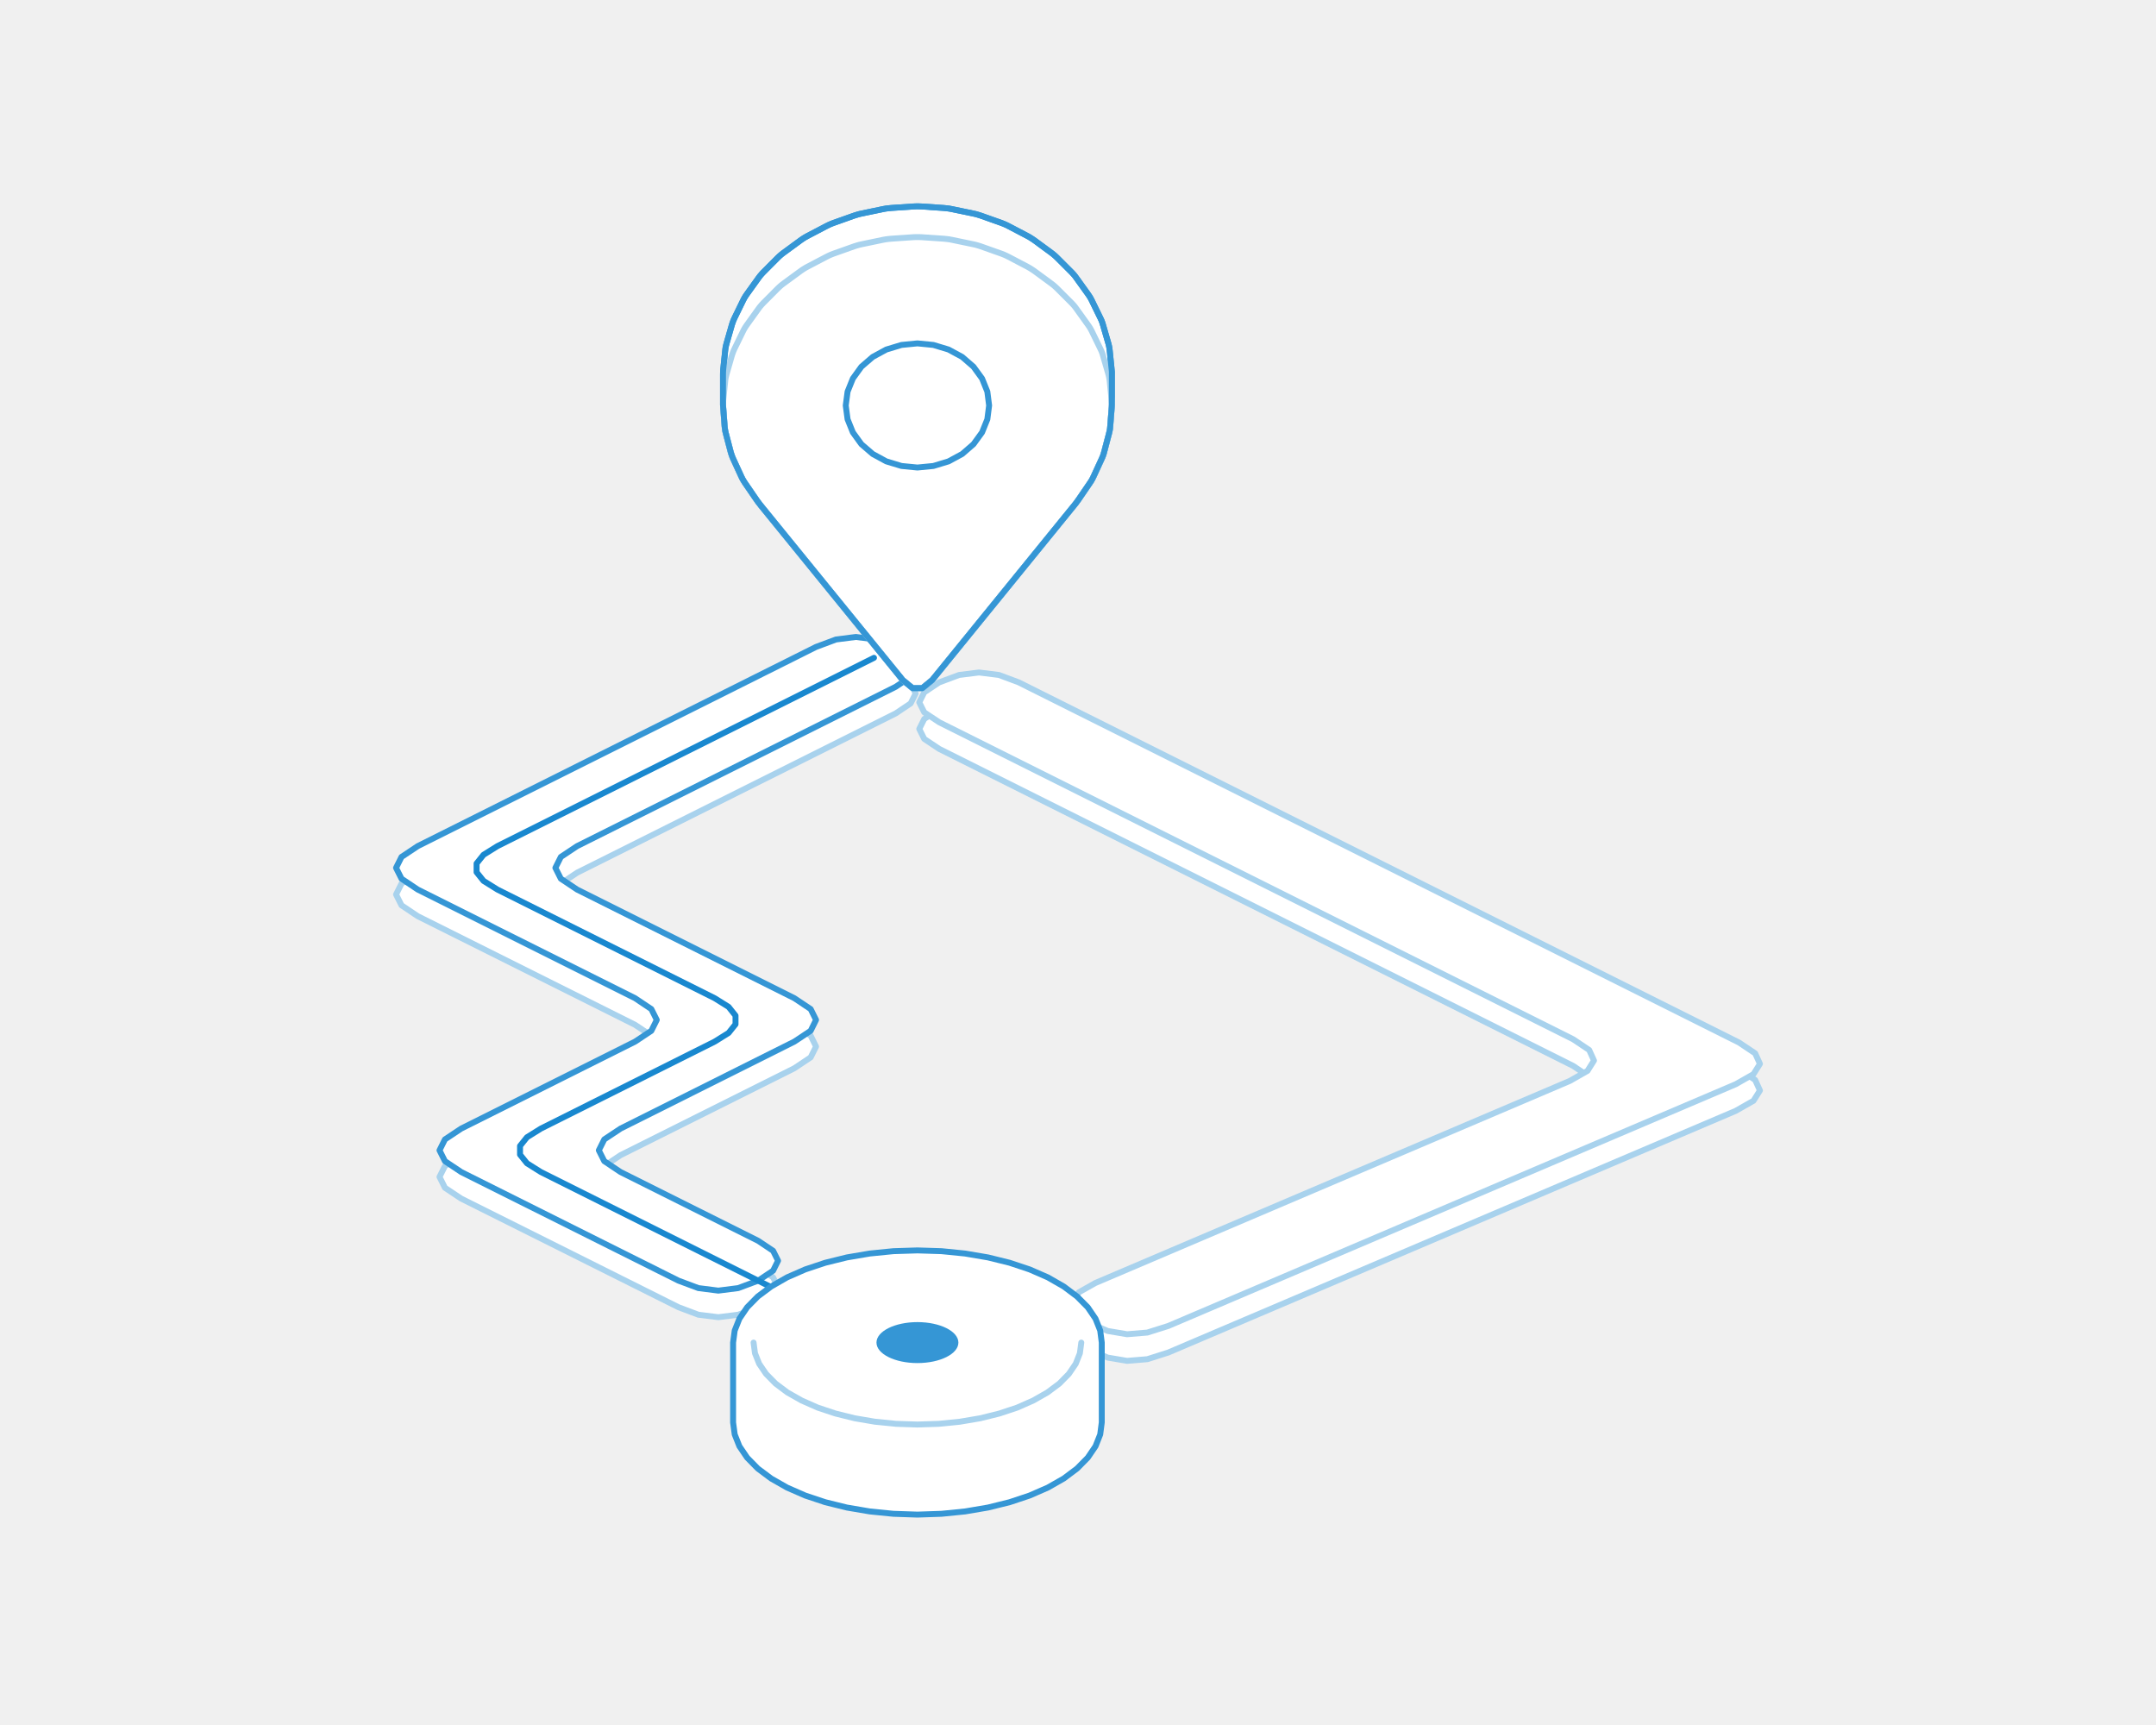
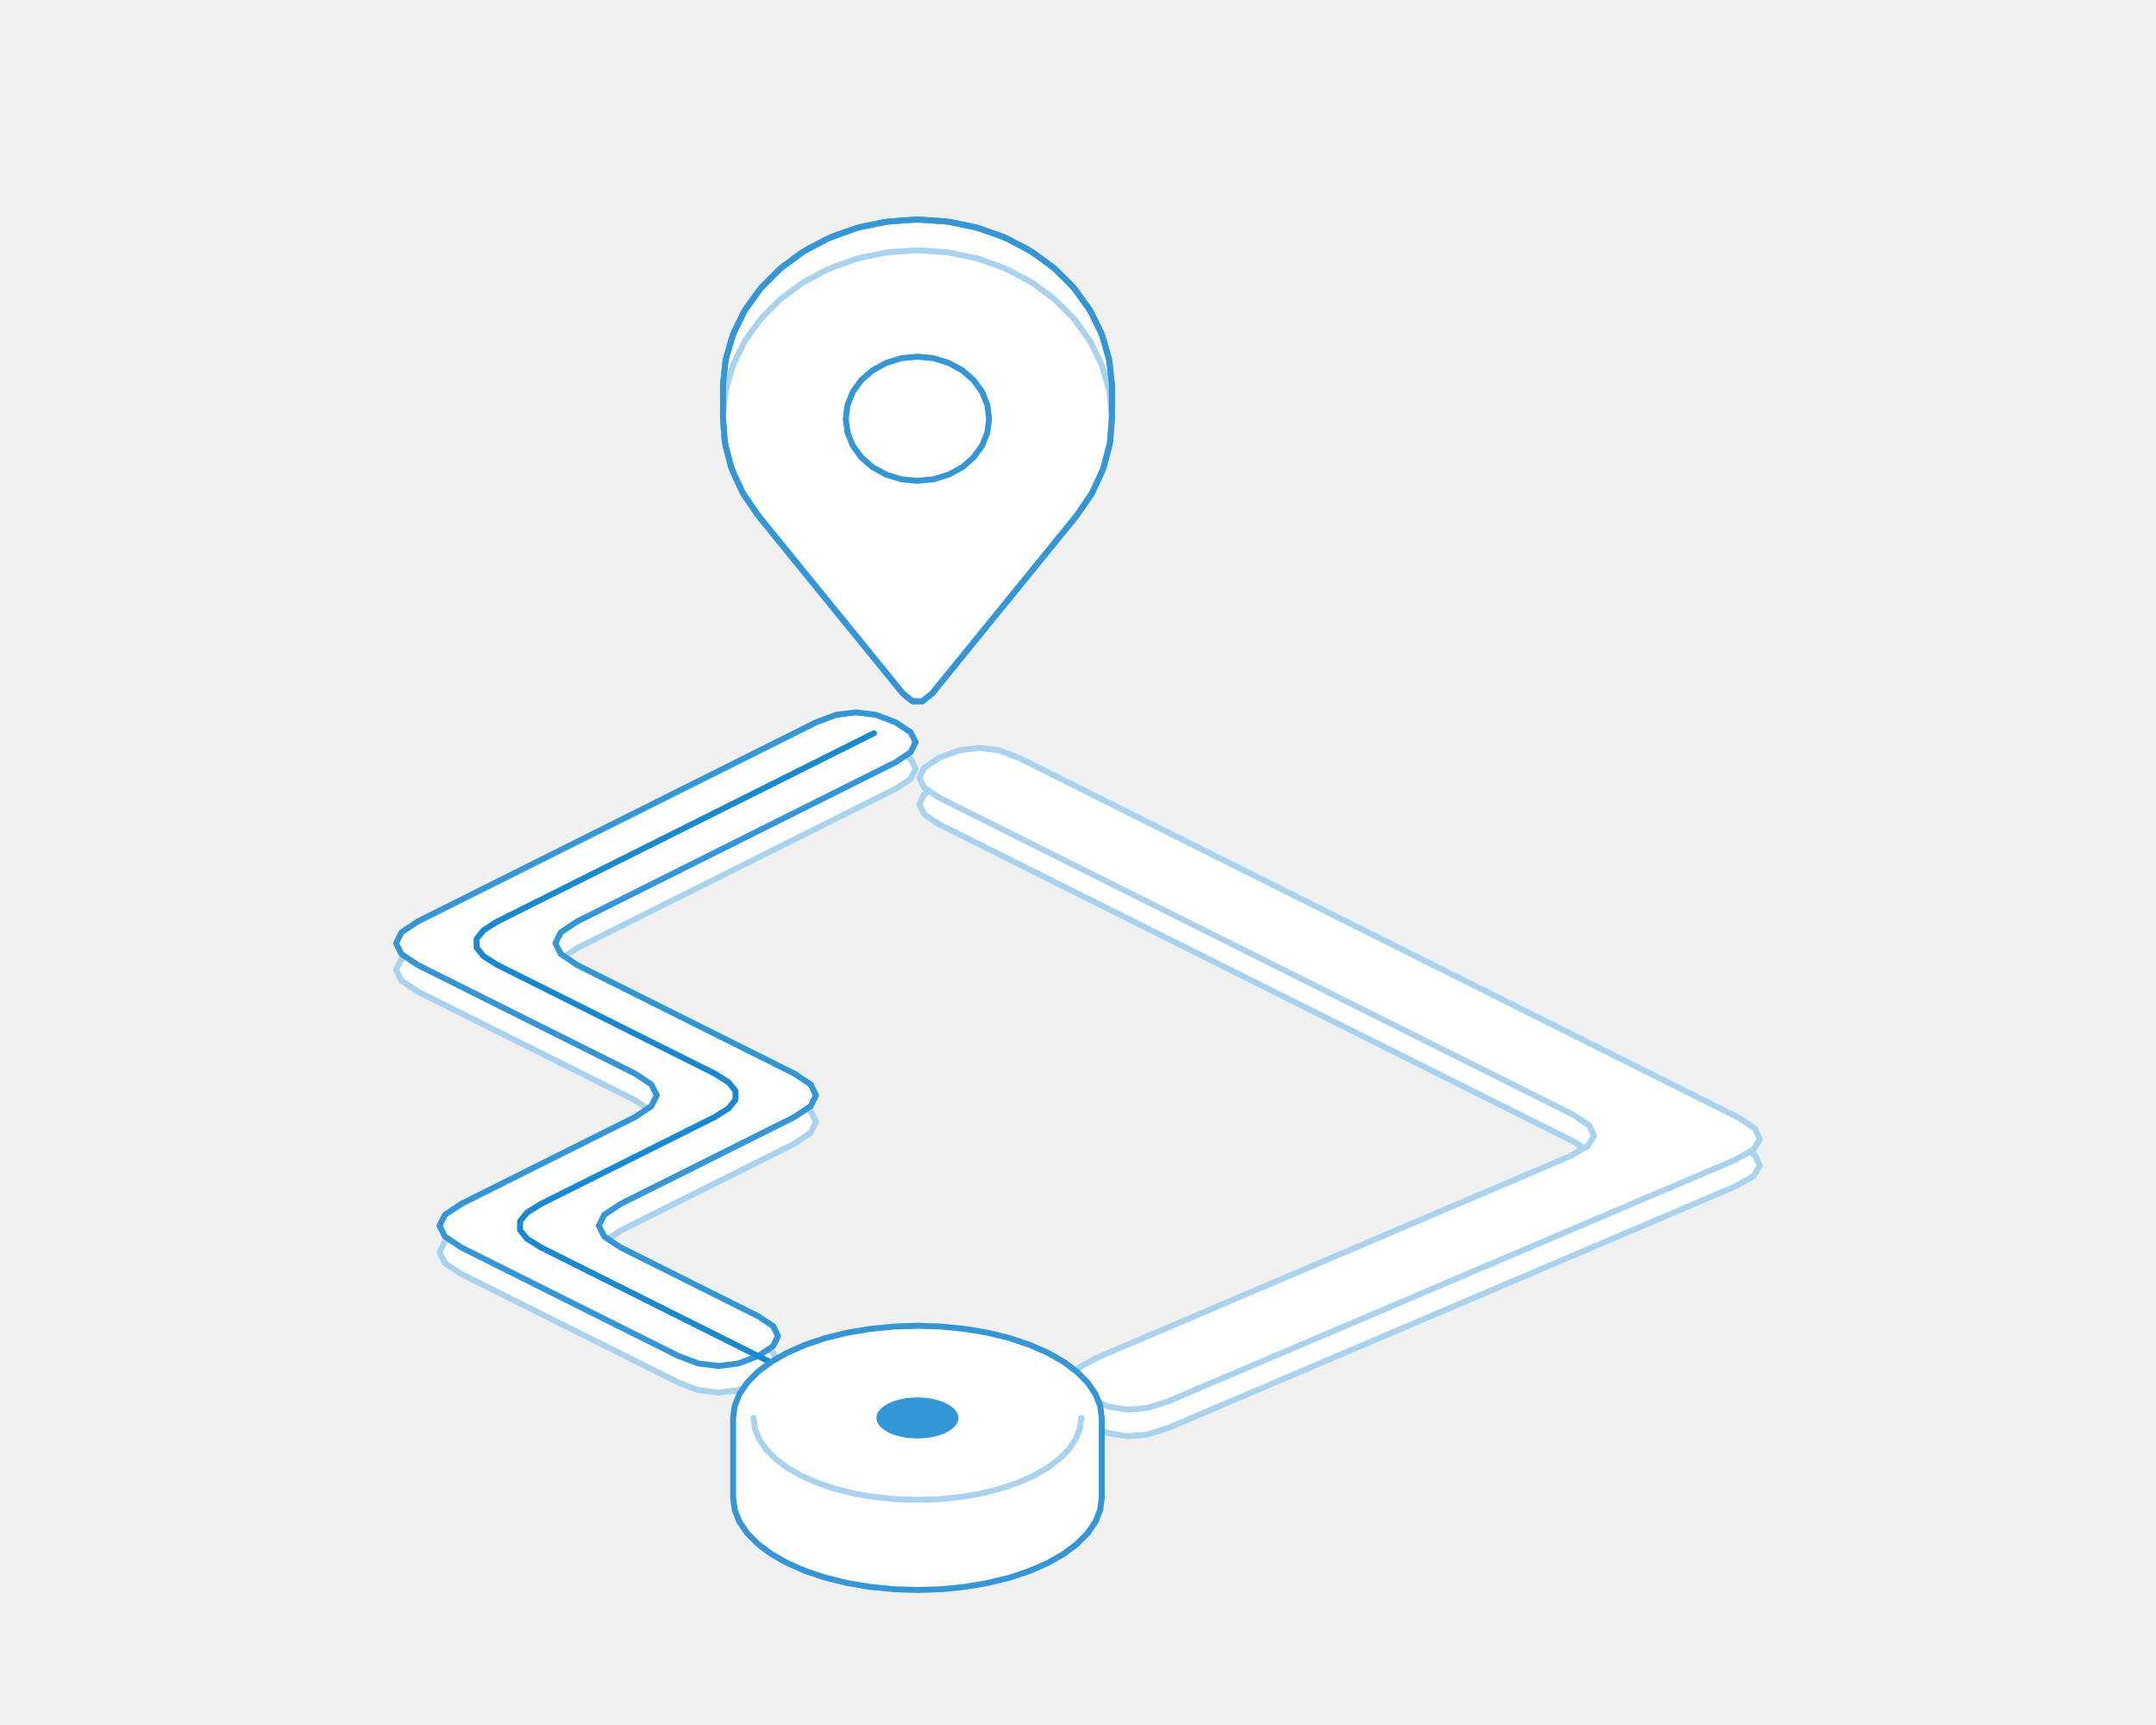
- <svg xmlns="http://www.w3.org/2000/svg" viewBox="0 0 400 320" width="400" height="320" role="img" aria-label="Two roads from a start point to a destination pin, the route drawn along the chosen one.">
+ <svg xmlns="http://www.w3.org/2000/svg" viewBox="0 0 400 320" width="400" height="320" role="img" aria-label="Two roads from a start point to a destination pin, the chosen one raised with the pin and the route drawn along it.">
  <g>
    <g>
      <g>
-         <path d="M140.66 242.5L143.43 240.66L144.35 238.81L143.43 236.96L140.66 235.12L115.13 222.35L112.11 220.34L111.1 218.32L112.11 216.31L115.13 214.29L147.37 198.17L150.4 196.15L151.4 194.14L150.4 192.12L147.37 190.11L107.07 169.96L104.05 167.94L103.04 165.93L104.05 163.91L107.07 161.89L166.18 132.34L168.95 130.49L169.88 128.64L168.95 126.8L166.18 124.95L166.18 124.95L162.49 123.56L158.79 123.1L155.1 123.56L151.4 124.95L77.51 161.89L74.49 163.91L73.48 165.93L74.49 167.94L77.51 169.96L117.82 190.11L120.84 192.12L121.85 194.14L120.84 196.15L117.82 198.17L85.57 214.29L82.55 216.31L81.54 218.32L82.55 220.34L85.57 222.35L125.88 242.5L129.57 243.89L133.27 244.35L136.96 243.89L140.66 242.5Z" fill="#FFFFFF" stroke="#A8D2ED" stroke-width="1.1" stroke-linecap="round" stroke-linejoin="round" vector-effect="non-scaling-stroke" />
-         <path d="M140.66 237.57L143.43 235.72L144.35 233.87L143.43 232.03L140.66 230.18L115.13 217.42L112.11 215.4L111.1 213.39L112.11 211.37L115.13 209.36L147.37 193.23L150.4 191.22L151.4 189.2L150.4 187.19L147.37 185.17L107.07 165.02L104.05 163L103.04 160.99L104.05 158.97L107.07 156.96L166.18 127.4L168.95 125.55L169.88 123.71L168.95 121.86L166.18 120.01L166.18 120.01L162.49 118.63L158.79 118.16L155.1 118.63L151.4 120.01L77.51 156.96L74.49 158.97L73.48 160.99L74.49 163L77.51 165.02L117.82 185.17L120.84 187.19L121.85 189.2L120.84 191.22L117.82 193.23L85.57 209.36L82.55 211.37L81.54 213.39L82.55 215.4L85.57 217.42L125.88 237.57L129.57 238.95L133.27 239.42L136.96 238.95L140.66 237.57Z" fill="#FFFFFF" stroke="#3596D5" stroke-width="1.1" stroke-linecap="round" stroke-linejoin="round" vector-effect="non-scaling-stroke" />
-         <path d="M143.34 238.91L143.34 238.91L143.34 238.91L143.34 238.91L100.35 217.42L97.77 215.8L96.48 214.19L96.48 212.58L97.77 210.97L100.35 209.36L132.59 193.23L135.17 191.62L136.46 190.01L136.46 188.4L135.17 186.78L132.59 185.17L92.29 165.02L89.71 163.41L88.42 161.8L88.42 160.18L89.71 158.57L92.29 156.96L162.15 122.03L162.15 122.03L162.15 122.03L162.15 122.03" fill="none" stroke="#1988CF" stroke-width="1.1" stroke-linecap="round" stroke-linejoin="round" vector-effect="non-scaling-stroke" />
+         <path d="M140.66 256.49L143.43 254.64L144.35 252.8L143.43 250.95L140.66 249.1L115.13 236.34L112.11 234.32L111.1 232.31L112.11 230.29L115.13 228.28L147.37 212.16L150.4 210.14L151.4 208.13L150.4 206.11L147.37 204.09L107.07 183.94L104.05 181.93L103.04 179.91L104.05 177.9L107.07 175.88L166.18 146.32L168.95 144.48L169.88 142.63L168.95 140.78L166.18 138.93L166.18 138.93L162.49 137.55L158.79 137.09L155.1 137.55L151.4 138.93L77.51 175.88L74.49 177.9L73.48 179.91L74.49 181.93L77.51 183.94L117.82 204.09L120.84 206.11L121.85 208.13L120.84 210.14L117.82 212.16L85.57 228.28L82.55 230.29L81.54 232.31L82.55 234.32L85.57 236.34L125.88 256.49L129.57 257.88L133.27 258.34L136.96 257.88L140.66 256.49Z" fill="#FFFFFF" stroke="#A8D2ED" stroke-width="1.1" stroke-linecap="round" stroke-linejoin="round" vector-effect="non-scaling-stroke" />
+         <path d="M140.66 251.55L143.43 249.71L144.35 247.86L143.43 246.01L140.66 244.17L115.13 231.4L112.11 229.39L111.1 227.37L112.11 225.36L115.13 223.34L147.37 207.22L150.4 205.2L151.4 203.19L150.4 201.17L147.37 199.16L107.07 179.01L104.05 176.99L103.04 174.98L104.05 172.96L107.07 170.94L166.18 141.39L168.95 139.54L169.88 137.69L168.95 135.85L166.18 134L166.18 134L162.49 132.61L158.79 132.15L155.1 132.61L151.4 134L77.51 170.94L74.49 172.96L73.48 174.98L74.49 176.99L77.51 179.01L117.82 199.16L120.84 201.17L121.85 203.19L120.84 205.2L117.82 207.22L85.57 223.34L82.55 225.36L81.54 227.37L82.55 229.39L85.57 231.4L125.88 251.55L129.57 252.94L133.27 253.4L136.96 252.94L140.66 251.55Z" fill="#FFFFFF" stroke="#3596D5" stroke-width="1.1" stroke-linecap="round" stroke-linejoin="round" vector-effect="non-scaling-stroke" />
+         <path d="M143.34 252.9L143.34 252.9L143.34 252.9L143.34 252.9L100.35 231.4L97.77 229.79L96.48 228.18L96.48 226.57L97.77 224.95L100.35 223.34L132.59 207.22L135.17 205.61L136.46 203.99L136.46 202.38L135.17 200.77L132.59 199.16L92.29 179.01L89.71 177.39L88.42 175.78L88.42 174.17L89.71 172.56L92.29 170.94L162.15 136.01L162.15 136.01L162.15 136.01L162.15 136.01" fill="none" stroke="#1988CF" stroke-width="1.1" stroke-linecap="round" stroke-linejoin="round" vector-effect="non-scaling-stroke" />
      </g>
      <g>
-         <path d="M202.03 250.31L205.49 251.84L209.1 252.45L212.86 252.14L216.76 250.9L322.03 206.07L325.32 204.2L326.52 202.29L325.63 200.34L322.64 198.34L189.02 131.53L185.33 130.14L181.63 129.68L177.94 130.14L174.24 131.53L174.24 131.53L171.47 133.38L170.55 135.22L171.47 137.07L174.24 138.92L291.86 197.73L294.84 199.72L295.73 201.67L294.53 203.58L291.24 205.45L203.21 242.95L200.15 244.68L198.94 246.48L199.57 248.36L202.03 250.31Z" fill="#FFFFFF" stroke="#A8D2ED" stroke-width="1.1" stroke-linecap="round" stroke-linejoin="round" vector-effect="non-scaling-stroke" />
-         <path d="M202.03 245.38L205.49 246.9L209.1 247.51L212.86 247.2L216.76 245.97L322.03 201.13L325.32 199.26L326.52 197.35L325.63 195.4L322.64 193.4L189.02 126.59L185.33 125.21L181.63 124.75L177.94 125.21L174.24 126.59L174.24 126.59L171.47 128.44L170.55 130.29L171.47 132.14L174.24 133.98L291.86 192.79L294.84 194.78L295.73 196.74L294.53 198.65L291.24 200.52L203.21 238.01L200.15 239.74L198.94 241.55L199.57 243.42L202.03 245.38Z" fill="#FFFFFF" stroke="#A8D2ED" stroke-width="1.1" stroke-linecap="round" stroke-linejoin="round" vector-effect="non-scaling-stroke" />
+         <path d="M202.03 264.3L205.49 265.83L209.1 266.43L212.86 266.12L216.76 264.89L322.03 220.05L325.32 218.19L326.52 216.27L325.63 214.32L322.64 212.33L189.02 145.52L185.33 144.13L181.63 143.67L177.94 144.13L174.24 145.52L174.24 145.52L171.47 147.36L170.55 149.21L171.47 151.06L174.24 152.91L291.86 211.71L294.84 213.71L295.73 215.66L294.53 217.57L291.24 219.44L203.21 256.93L200.15 258.66L198.94 260.47L199.57 262.35L202.03 264.3Z" fill="#FFFFFF" stroke="#A8D2ED" stroke-width="1.1" stroke-linecap="round" stroke-linejoin="round" vector-effect="non-scaling-stroke" />
+         <path d="M202.03 259.36L205.49 260.89L209.1 261.5L212.86 261.19L216.76 259.95L322.03 215.12L325.32 213.25L326.52 211.34L325.63 209.39L322.64 207.39L189.02 140.58L185.33 139.19L181.63 138.73L177.94 139.19L174.24 140.58L174.24 140.58L171.47 142.43L170.55 144.27L171.47 146.12L174.24 147.97L291.86 206.78L294.84 208.77L295.73 210.72L294.53 212.63L291.24 214.5L203.21 252L200.15 253.73L198.94 255.53L199.57 257.41L202.03 259.36Z" fill="#FFFFFF" stroke="#A8D2ED" stroke-width="1.1" stroke-linecap="round" stroke-linejoin="round" vector-effect="non-scaling-stroke" />
      </g>
    </g>
    <g>
      <g>
-         <path d="M134.14 75.1L134.14 69.4L134.15 68.97L134.18 68.53L134.55 64.99L134.6 64.55L134.69 64.12L134.8 63.69L135.79 60.24L135.93 59.82L136.09 59.4L136.27 59L137.87 55.72L138.08 55.32L138.31 54.94L138.57 54.56L140.74 51.54L141.02 51.17L141.32 50.82L141.64 50.48L144.32 47.79L144.66 47.47L145.02 47.16L145.4 46.87L148.54 44.57L148.93 44.3L149.34 44.04L149.77 43.8L153.28 41.96L153.72 41.74L154.17 41.54L154.63 41.36L158.43 40.01L158.9 39.86L159.38 39.72L159.87 39.61L163.86 38.78L164.36 38.69L164.86 38.63L165.36 38.58L169.46 38.3L169.96 38.28L170.47 38.28L170.97 38.3L175.06 38.58L175.57 38.63L176.07 38.69L176.56 38.78L180.56 39.61L181.05 39.72L181.53 39.86L182 40.01L185.8 41.36L186.26 41.54L186.71 41.74L187.15 41.96L190.66 43.8L191.08 44.04L191.49 44.3L191.89 44.57L195.02 46.87L195.4 47.16L195.76 47.47L196.1 47.79L198.79 50.48L199.11 50.82L199.41 51.17L199.68 51.54L201.85 54.56L202.11 54.94L202.34 55.32L202.55 55.72L204.15 59L204.34 59.4L204.5 59.82L204.63 60.24L205.63 63.69L205.74 64.12L205.82 64.55L205.88 64.99L206.24 68.53L206.28 68.97L206.28 69.4L206.28 75.1L206.26 75.54L205.98 79.09L205.94 79.53L205.86 79.96L205.76 80.39L204.85 83.86L204.73 84.28L204.58 84.7L204.4 85.11L202.88 88.41L202.68 88.82L202.46 89.21L202.21 89.59L200.12 92.65L199.85 93.02L199.58 93.39L199.29 93.75L172.95 126.15L171.12 127.65L169.3 127.65L167.48 126.15L141.13 93.75L140.85 93.39L140.57 93.02L140.31 92.65L138.21 89.59L137.97 89.21L137.74 88.82L137.54 88.41L136.02 85.11L135.85 84.7L135.7 84.28L135.57 83.86L134.66 80.39L134.56 79.96L134.49 79.53L134.44 79.09L134.17 75.54Z" fill="#FFFFFF" stroke="#3596D5" stroke-width="1.1" stroke-linecap="round" stroke-linejoin="round" vector-effect="non-scaling-stroke" />
-         <path d="M199.29 93.75L199.58 93.39L199.85 93.02L200.12 92.65L202.21 89.59L202.46 89.21L202.68 88.82L202.88 88.41L204.4 85.11L204.58 84.7L204.73 84.28L204.85 83.86L205.76 80.39L205.86 79.96L205.94 79.53L205.98 79.09L206.26 75.54L206.28 75.1L206.28 74.67L206.24 74.23L205.88 70.69L205.82 70.25L205.74 69.82L205.63 69.39L204.63 65.94L204.5 65.52L204.34 65.1L204.15 64.7L202.55 61.42L202.34 61.02L202.11 60.64L201.85 60.26L199.68 57.24L199.41 56.87L199.11 56.52L198.79 56.18L196.1 53.49L195.76 53.17L195.4 52.86L195.02 52.57L191.89 50.27L191.49 50L191.08 49.74L190.66 49.5L187.15 47.66L186.71 47.44L186.26 47.24L185.8 47.06L182 45.71L181.53 45.56L181.05 45.42L180.56 45.31L176.56 44.48L176.07 44.39L175.57 44.33L175.06 44.28L170.97 44L170.47 43.98L169.96 43.98L169.46 44L165.36 44.28L164.86 44.33L164.36 44.39L163.86 44.48L159.87 45.31L159.38 45.42L158.9 45.56L158.43 45.71L154.63 47.06L154.17 47.24L153.72 47.44L153.28 47.66L149.77 49.5L149.34 49.74L148.93 50L148.54 50.27L145.4 52.57L145.02 52.86L144.66 53.17L144.32 53.49L141.64 56.18L141.32 56.52L141.02 56.87L140.74 57.24L138.57 60.26L138.31 60.64L138.08 61.02L137.87 61.42L136.27 64.7L136.09 65.1L135.93 65.52L135.79 65.94L134.8 69.39L134.69 69.82L134.6 70.25L134.55 70.69L134.18 74.23L134.15 74.67L134.14 75.1L134.17 75.54L134.44 79.09L134.49 79.53L134.56 79.96L134.66 80.39L135.57 83.86L135.7 84.28L135.85 84.7L136.02 85.11L137.54 88.41L137.74 88.82L137.97 89.21L138.21 89.59L140.31 92.65L140.57 93.02L140.85 93.39L141.13 93.75L167.48 126.15L169.3 127.65L171.12 127.65L172.95 126.15Z" fill="none" stroke="#A8D2ED" stroke-width="1.1" stroke-linecap="round" stroke-linejoin="round" vector-effect="non-scaling-stroke" />
+         <path d="M134.14 77.57L134.14 71.87L134.15 71.43L134.18 71L134.55 67.45L134.6 67.02L134.69 66.59L134.8 66.16L135.79 62.71L135.93 62.29L136.09 61.87L136.27 61.47L137.87 58.19L138.08 57.79L138.31 57.4L138.57 57.03L140.74 54.01L141.02 53.64L141.32 53.29L141.64 52.95L144.32 50.26L144.66 49.93L145.02 49.63L145.4 49.34L148.54 47.04L148.93 46.76L149.34 46.51L149.77 46.27L153.28 44.42L153.72 44.21L154.17 44.01L154.63 43.83L158.43 42.48L158.9 42.32L159.38 42.19L159.87 42.08L163.86 41.25L164.36 41.16L164.86 41.09L165.36 41.05L169.46 40.77L169.96 40.75L170.47 40.75L170.97 40.77L175.06 41.05L175.57 41.09L176.07 41.16L176.56 41.25L180.56 42.08L181.05 42.19L181.53 42.32L182 42.48L185.8 43.83L186.26 44.01L186.71 44.21L187.15 44.42L190.66 46.27L191.08 46.51L191.49 46.76L191.89 47.04L195.02 49.34L195.4 49.63L195.76 49.93L196.1 50.26L198.79 52.95L199.11 53.29L199.41 53.64L199.68 54.01L201.85 57.03L202.11 57.4L202.34 57.79L202.55 58.19L204.15 61.47L204.34 61.87L204.5 62.29L204.63 62.71L205.63 66.16L205.74 66.59L205.82 67.02L205.88 67.45L206.24 71L206.28 71.43L206.28 71.87L206.28 77.57L206.26 78.01L205.98 81.56L205.94 81.99L205.86 82.43L205.76 82.86L204.85 86.32L204.73 86.75L204.58 87.17L204.4 87.58L202.88 90.88L202.68 91.28L202.46 91.68L202.21 92.06L200.12 95.12L199.85 95.49L199.58 95.86L199.29 96.22L172.95 128.62L171.12 130.11L169.3 130.11L167.48 128.62L141.13 96.22L140.85 95.86L140.57 95.49L140.31 95.12L138.21 92.06L137.97 91.68L137.74 91.28L137.54 90.88L136.02 87.58L135.85 87.17L135.7 86.75L135.57 86.32L134.66 82.86L134.56 82.43L134.49 81.99L134.44 81.56L134.17 78.01Z" fill="#FFFFFF" stroke="#3596D5" stroke-width="1.1" stroke-linecap="round" stroke-linejoin="round" vector-effect="non-scaling-stroke" />
+         <path d="M199.29 96.22L199.58 95.86L199.85 95.49L200.12 95.12L202.21 92.06L202.46 91.68L202.68 91.28L202.88 90.88L204.4 87.58L204.58 87.17L204.73 86.75L204.85 86.32L205.76 82.86L205.86 82.43L205.94 81.99L205.98 81.56L206.26 78.01L206.28 77.57L206.28 77.13L206.24 76.7L205.88 73.15L205.82 72.72L205.74 72.29L205.63 71.86L204.63 68.41L204.5 67.99L204.34 67.57L204.15 67.17L202.55 63.89L202.34 63.49L202.11 63.1L201.85 62.73L199.68 59.71L199.41 59.34L199.11 58.99L198.79 58.65L196.1 55.96L195.76 55.63L195.4 55.33L195.02 55.04L191.89 52.74L191.49 52.46L191.08 52.21L190.66 51.97L187.15 50.12L186.71 49.91L186.26 49.71L185.8 49.53L182 48.18L181.53 48.02L181.05 47.89L180.56 47.78L176.56 46.95L176.07 46.86L175.57 46.79L175.06 46.75L170.97 46.47L170.47 46.45L169.96 46.45L169.46 46.47L165.36 46.75L164.86 46.79L164.36 46.86L163.86 46.95L159.87 47.78L159.38 47.89L158.9 48.02L158.43 48.18L154.63 49.53L154.17 49.71L153.72 49.91L153.28 50.12L149.77 51.97L149.34 52.21L148.93 52.46L148.54 52.74L145.4 55.04L145.02 55.33L144.66 55.63L144.32 55.96L141.64 58.65L141.32 58.99L141.02 59.34L140.74 59.71L138.57 62.73L138.31 63.1L138.08 63.49L137.87 63.89L136.27 67.17L136.09 67.57L135.93 67.99L135.79 68.41L134.8 71.86L134.69 72.29L134.6 72.72L134.55 73.15L134.18 76.7L134.15 77.13L134.14 77.57L134.17 78.01L134.44 81.56L134.49 81.99L134.56 82.43L134.66 82.86L135.57 86.32L135.7 86.75L135.85 87.17L136.02 87.58L137.54 90.88L137.74 91.28L137.97 91.68L138.21 92.06L140.31 95.12L140.57 95.49L140.85 95.86L141.13 96.22L167.48 128.62L169.3 130.11L171.12 130.11L172.95 128.62Z" fill="none" stroke="#A8D2ED" stroke-width="1.1" stroke-linecap="round" stroke-linejoin="round" vector-effect="non-scaling-stroke" />
      </g>
-       <path d="M134.14 75.1L134.14 69.4L134.15 68.97L134.18 68.53L134.55 64.99L134.6 64.55L134.69 64.12L134.8 63.69L135.79 60.24L135.93 59.82L136.09 59.4L136.27 59L137.87 55.72L138.08 55.32L138.31 54.94L138.57 54.56L140.74 51.54L141.02 51.17L141.32 50.82L141.64 50.48L144.32 47.79L144.66 47.47L145.02 47.16L145.4 46.87L148.54 44.57L148.93 44.3L149.34 44.04L149.77 43.8L153.28 41.96L153.72 41.74L154.17 41.54L154.63 41.36L158.43 40.01L158.9 39.86L159.38 39.72L159.87 39.61L163.86 38.78L164.36 38.69L164.86 38.63L165.36 38.58L169.46 38.3L169.96 38.28L170.47 38.28L170.97 38.3L175.06 38.58L175.57 38.63L176.07 38.69L176.56 38.78L180.56 39.61L181.05 39.72L181.53 39.86L182 40.01L185.8 41.36L186.26 41.54L186.71 41.74L187.15 41.96L190.66 43.8L191.08 44.04L191.49 44.3L191.89 44.57L195.02 46.87L195.4 47.16L195.76 47.47L196.1 47.79L198.79 50.48L199.11 50.82L199.41 51.17L199.68 51.54L201.85 54.56L202.11 54.94L202.34 55.32L202.55 55.72L204.15 59L204.34 59.4L204.5 59.82L204.63 60.24L205.63 63.69L205.74 64.12L205.82 64.55L205.88 64.99L206.24 68.53L206.28 68.97L206.28 69.4L206.28 75.1L206.26 75.54L205.98 79.09L205.94 79.53L205.86 79.96L205.76 80.39L204.85 83.86L204.73 84.28L204.58 84.7L204.4 85.11L202.88 88.41L202.68 88.82L202.46 89.21L202.21 89.59L200.12 92.65L199.85 93.02L199.58 93.39L199.29 93.75L172.95 126.15L171.12 127.65L169.3 127.65L167.48 126.15L141.13 93.75L140.85 93.39L140.57 93.02L140.31 92.65L138.21 89.59L137.97 89.21L137.74 88.82L137.54 88.41L136.02 85.11L135.85 84.7L135.7 84.28L135.57 83.86L134.66 80.39L134.56 79.96L134.49 79.53L134.44 79.09L134.17 75.54Z" fill="none" stroke="#3596D5" stroke-width="1.1" stroke-linecap="round" stroke-linejoin="round" vector-effect="non-scaling-stroke" />
-       <path d="M183.51 75.22L183.18 72.65L182.2 70.22L180.61 68.03L178.51 66.21L175.98 64.84L173.17 63.99L170.21 63.7L167.25 63.99L164.44 64.84L161.92 66.21L159.81 68.03L158.23 70.22L157.25 72.65L156.91 75.22L157.25 77.78L158.23 80.21L159.81 82.4L161.92 84.22L164.44 85.59L167.25 86.44L170.21 86.73L173.17 86.44L175.98 85.59L178.51 84.22L180.61 82.4L182.2 80.21L183.18 77.78Z" fill="none" stroke="#3596D5" stroke-width="1.1" stroke-linecap="round" stroke-linejoin="round" vector-effect="non-scaling-stroke" />
+       <path d="M134.14 77.57L134.14 71.87L134.15 71.43L134.18 71L134.55 67.45L134.6 67.02L134.69 66.59L134.8 66.16L135.79 62.71L135.93 62.29L136.09 61.87L136.27 61.47L137.87 58.19L138.08 57.79L138.31 57.4L138.57 57.03L140.74 54.01L141.02 53.64L141.32 53.29L141.64 52.95L144.32 50.26L144.66 49.93L145.02 49.63L145.4 49.34L148.54 47.04L148.93 46.76L149.34 46.51L149.77 46.27L153.28 44.42L153.72 44.21L154.17 44.01L154.63 43.83L158.43 42.48L158.9 42.32L159.38 42.19L159.87 42.08L163.86 41.25L164.36 41.16L164.86 41.09L165.36 41.05L169.46 40.77L169.96 40.75L170.47 40.75L170.97 40.77L175.06 41.05L175.57 41.09L176.07 41.16L176.56 41.25L180.56 42.08L181.05 42.19L181.53 42.32L182 42.48L185.8 43.83L186.26 44.01L186.71 44.21L187.15 44.42L190.66 46.27L191.08 46.51L191.49 46.76L191.89 47.04L195.02 49.34L195.4 49.63L195.76 49.93L196.1 50.26L198.79 52.95L199.11 53.29L199.41 53.64L199.68 54.01L201.85 57.03L202.11 57.4L202.34 57.79L202.55 58.19L204.15 61.47L204.34 61.87L204.5 62.29L204.63 62.71L205.63 66.16L205.74 66.59L205.82 67.02L205.88 67.45L206.24 71L206.28 71.43L206.28 71.87L206.28 77.57L206.26 78.01L205.98 81.56L205.94 81.99L205.86 82.43L205.76 82.86L204.85 86.32L204.73 86.75L204.58 87.17L204.4 87.58L202.88 90.88L202.68 91.28L202.46 91.68L202.21 92.06L200.12 95.12L199.85 95.49L199.58 95.86L199.29 96.22L172.95 128.62L171.12 130.11L169.3 130.11L167.48 128.62L141.13 96.22L140.85 95.86L140.57 95.49L140.31 95.12L138.21 92.06L137.97 91.68L137.74 91.28L137.54 90.88L136.02 87.58L135.85 87.17L135.7 86.75L135.57 86.32L134.66 82.86L134.56 82.43L134.49 81.99L134.44 81.56L134.17 78.01Z" fill="none" stroke="#3596D5" stroke-width="1.1" stroke-linecap="round" stroke-linejoin="round" vector-effect="non-scaling-stroke" />
+       <path d="M183.51 77.68L183.18 75.12L182.2 72.69L180.61 70.5L178.51 68.68L175.98 67.31L173.17 66.45L170.21 66.17L167.25 66.45L164.44 67.31L161.92 68.68L159.81 70.5L158.23 72.69L157.25 75.12L156.91 77.68L157.25 80.25L158.23 82.68L159.81 84.86L161.92 86.69L164.44 88.06L167.25 88.91L170.21 89.2L173.17 88.91L175.98 88.06L178.51 86.69L180.61 84.86L182.2 82.68L183.18 80.25Z" fill="none" stroke="#3596D5" stroke-width="1.1" stroke-linecap="round" stroke-linejoin="round" vector-effect="non-scaling-stroke" />
    </g>
    <g>
      <g>
-         <path d="M136.01 249.06L136.31 246.82L137.18 244.63L138.62 242.51L140.59 240.51L143.08 238.65L146.03 236.96L149.39 235.49L153.11 234.25L157.12 233.26L161.36 232.54L165.75 232.1L170.21 231.96L174.68 232.1L179.06 232.54L183.3 233.26L187.31 234.25L191.03 235.49L194.4 236.96L197.35 238.65L199.83 240.51L201.81 242.51L203.25 244.63L204.12 246.82L204.41 249.06L204.41 263.87L204.12 266.1L203.25 268.29L201.81 270.41L199.83 272.42L197.35 274.28L194.4 275.96L191.03 277.43L187.31 278.67L183.3 279.66L179.06 280.38L174.68 280.82L170.21 280.97L165.75 280.82L161.36 280.38L157.12 279.66L153.11 278.67L149.39 277.43L146.03 275.96L143.08 274.28L140.59 272.42L138.62 270.41L137.18 268.29L136.31 266.1L136.01 263.87Z" fill="#FFFFFF" stroke="#3596D5" stroke-width="1.1" stroke-linecap="round" stroke-linejoin="round" vector-effect="non-scaling-stroke" />
-         <path d="M200.61 249.06L200.35 251.04L199.58 252.99L198.3 254.87L196.54 256.66L194.33 258.31L191.71 259.8L188.72 261.12L185.41 262.22L181.85 263.1L178.08 263.74L174.18 264.13L170.21 264.26L166.24 264.13L162.34 263.74L158.58 263.1L155.01 262.22L151.71 261.12L148.72 259.8L146.09 258.31L143.89 256.66L142.13 254.87L140.85 252.99L140.07 251.04L139.81 249.06" fill="none" stroke="#A8D2ED" stroke-width="1.1" stroke-linecap="round" stroke-linejoin="round" vector-effect="non-scaling-stroke" />
+         <path d="M136.01 263.04L136.31 260.81L137.18 258.62L138.62 256.5L140.59 254.49L143.08 252.63L146.03 250.95L149.39 249.48L153.11 248.23L157.12 247.24L161.36 246.53L165.75 246.09L170.21 245.94L174.68 246.09L179.06 246.53L183.3 247.24L187.31 248.23L191.03 249.48L194.4 250.95L197.35 252.63L199.83 254.49L201.81 256.5L203.25 258.62L204.12 260.81L204.41 263.04L204.41 277.85L204.12 280.08L203.25 282.28L201.81 284.4L199.83 286.4L197.35 288.26L194.4 289.94L191.03 291.42L187.31 292.66L183.3 293.65L179.06 294.37L174.68 294.81L170.21 294.95L165.75 294.81L161.36 294.37L157.12 293.65L153.11 292.66L149.39 291.42L146.03 289.94L143.08 288.26L140.59 286.4L138.62 284.4L137.18 282.28L136.31 280.08L136.01 277.85Z" fill="#FFFFFF" stroke="#3596D5" stroke-width="1.1" stroke-linecap="round" stroke-linejoin="round" vector-effect="non-scaling-stroke" />
+         <path d="M200.61 263.04L200.35 265.03L199.58 266.98L198.3 268.86L196.54 270.64L194.33 272.3L191.71 273.79L188.72 275.1L185.41 276.21L181.85 277.09L178.08 277.72L174.18 278.11L170.21 278.24L166.24 278.11L162.34 277.72L158.58 277.09L155.01 276.21L151.71 275.1L148.72 273.79L146.09 272.3L143.89 270.64L142.13 268.86L140.85 266.98L140.07 265.03L139.81 263.04" fill="none" stroke="#A8D2ED" stroke-width="1.1" stroke-linecap="round" stroke-linejoin="round" vector-effect="non-scaling-stroke" />
      </g>
-       <ellipse rx="7.6" ry="3.8" cx="170.21" cy="249.06" fill="#3596D5" stroke="none" />
+       <ellipse rx="7.6" ry="3.8" cx="170.21" cy="263.04" fill="#3596D5" stroke="none" />
    </g>
  </g>
</svg>
